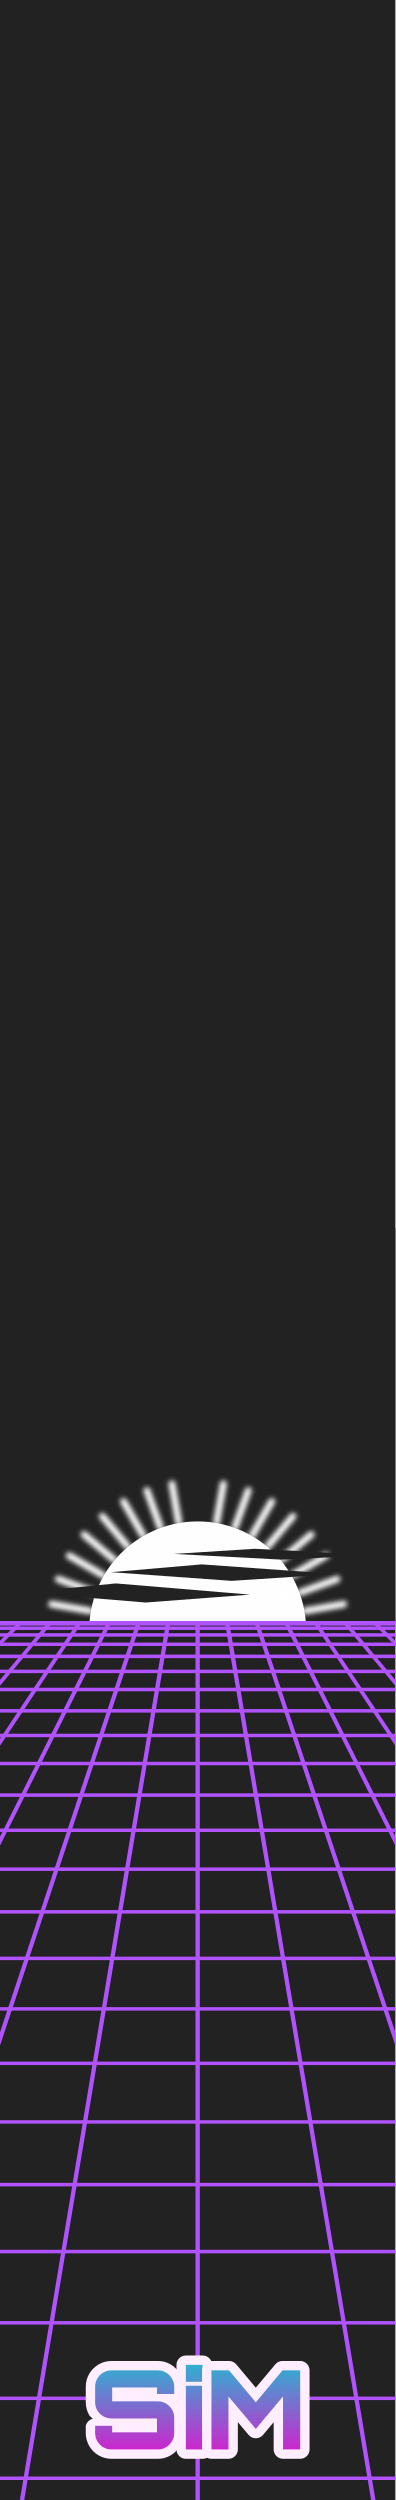
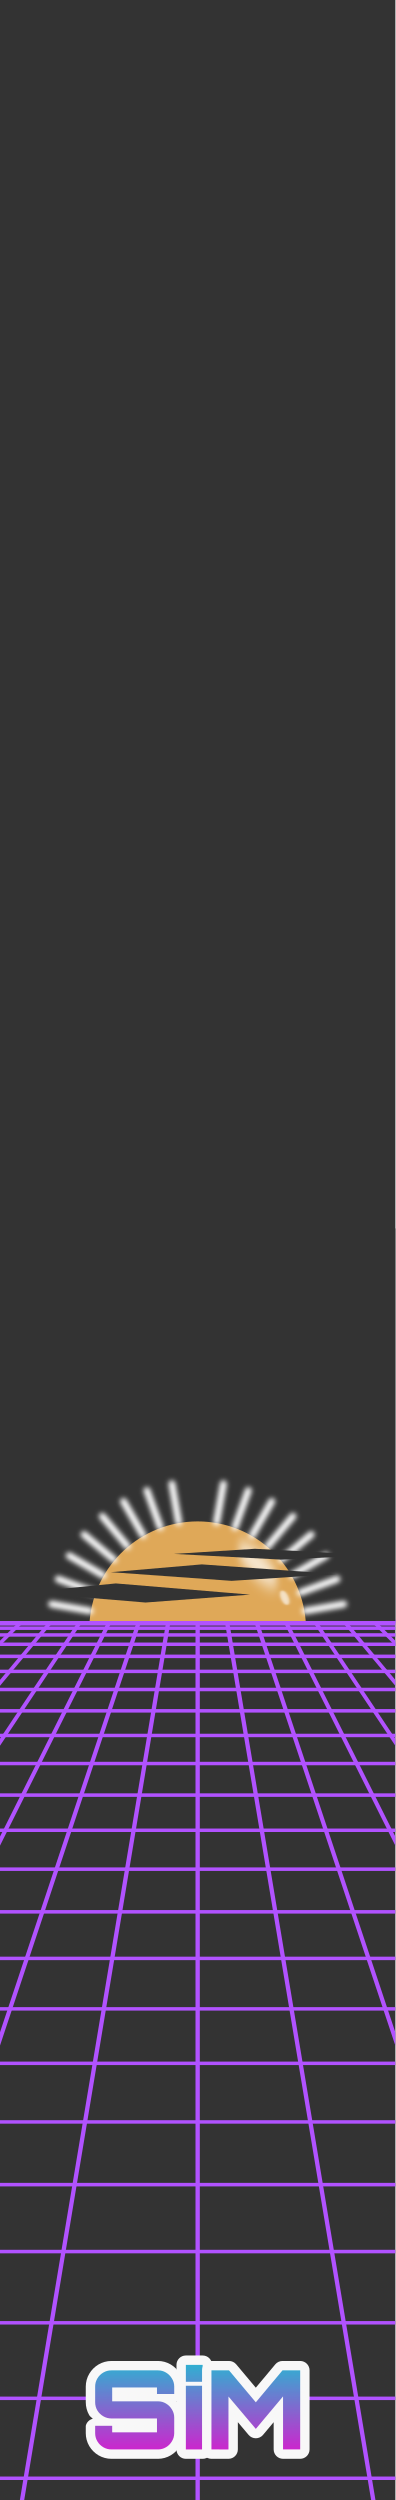
<svg xmlns="http://www.w3.org/2000/svg" xmlns:xlink="http://www.w3.org/1999/xlink" id="svg5" version="1.1" viewBox="0 0 20.32 128.5" height="128.5mm" width="20.32mm">
  <defs id="defs2">
    <linearGradient id="linearGradient12952">
      <stop style="stop-color:#299cbf;stop-opacity:1;" offset="0" id="stop12948" />
      <stop style="stop-color:#d527d5;stop-opacity:1;" offset="1" id="stop12950" />
    </linearGradient>
    <linearGradient id="linearGradient7378">
      <stop style="stop-color:#bd91df;stop-opacity:1;" offset="0" id="stop12941" />
      <stop style="stop-color:#28c6ff;stop-opacity:1;" offset="1" id="stop12943" />
    </linearGradient>
    <rect x="-362.746" y="242.835" width="272.943" height="175.773" id="rect2576" />
    <rect x="0" y="456.791" width="76.8" height="28.878" id="rect405" />
    <linearGradient id="linearGradient1445">
      <stop style="stop-color:#e0e8f3;stop-opacity:1;" offset="0" id="stop1441" />
      <stop style="stop-color:#e0e8f3;stop-opacity:0;" offset="1" id="stop1443" />
    </linearGradient>
    <rect x="7.071" y="69.296" width="26.163" height="19.092" id="rect292" />
    <rect x="7.071" y="69.296" width="26.163" height="19.092" id="rect374" />
    <linearGradient xlink:href="#linearGradient1445" id="linearGradient1451" x1="2.957" y1="5.593" x2="17.363" y2="5.593" gradientUnits="userSpaceOnUse" />
    <linearGradient xlink:href="#linearGradient7378" id="linearGradient7380" x1="-334.061" y1="247.206" x2="-334.061" y2="271.973" gradientUnits="userSpaceOnUse" />
    <linearGradient xlink:href="#linearGradient12952" id="linearGradient12954" x1="-334.061" y1="247.206" x2="-334.061" y2="271.973" gradientUnits="userSpaceOnUse" />
    <rect x="-362.746" y="242.835" width="272.943" height="175.773" id="rect725" />
    <rect x="-362.746" y="242.835" width="272.943" height="175.773" id="rect806" />
    <rect x="-362.746" y="242.835" width="272.943" height="175.773" id="rect872" />
    <mask maskUnits="userSpaceOnUse" id="mask12356-9">
      <path style="fill:#ff00ff;stroke:#fe5aff;stroke-width:0.102;stroke-linejoin:bevel;stroke-dasharray:none;stroke-opacity:1;paint-order:stroke fill markers" d="m 4.247,120.102 1e-7,-40.771 H 16.338 v 40.771 z" id="path12358-1" />
    </mask>
    <mask maskUnits="userSpaceOnUse" id="mask12412-7">
      <path style="fill:#ff00ff;stroke:#fe5aff;stroke-width:0.102;stroke-linejoin:bevel;stroke-dasharray:none;stroke-opacity:1;paint-order:stroke fill markers" d="m 4.247,120.102 1e-7,-40.771 H 16.338 v 40.771 z" id="path12414-0" />
    </mask>
    <mask maskUnits="userSpaceOnUse" id="mask12412-8">
      <path style="fill:#ff00ff;stroke:#fe5aff;stroke-width:0.102;stroke-linejoin:bevel;stroke-dasharray:none;stroke-opacity:1;paint-order:stroke fill markers" d="m 4.247,120.102 1e-7,-40.771 H 16.338 v 40.771 z" id="path12414-9" />
    </mask>
    <mask maskUnits="userSpaceOnUse" id="mask12352-9">
      <path style="fill:#ff00ff;stroke:#fe5aff;stroke-width:0.102;stroke-linejoin:bevel;stroke-dasharray:none;stroke-opacity:1;paint-order:stroke fill markers" d="m 4.247,120.102 1e-7,-40.771 H 16.338 v 40.771 z" id="path12354-1" />
    </mask>
    <mask maskUnits="userSpaceOnUse" id="mask12428-3">
      <path style="fill:#ff00ff;stroke:#fe5aff;stroke-width:0.102;stroke-linejoin:bevel;stroke-dasharray:none;stroke-opacity:1;paint-order:stroke fill markers" d="m 4.247,120.102 1e-7,-40.771 H 16.338 v 40.771 z" id="path12430-2" />
    </mask>
    <mask maskUnits="userSpaceOnUse" id="mask12428-6">
      <path style="fill:#ff00ff;stroke:#fe5aff;stroke-width:0.102;stroke-linejoin:bevel;stroke-dasharray:none;stroke-opacity:1;paint-order:stroke fill markers" d="m 4.247,120.102 1e-7,-40.771 H 16.338 v 40.771 z" id="path12430-5" />
    </mask>
    <clipPath clipPathUnits="userSpaceOnUse" id="clipPath4444">
      <path style="display:inline;fill:#ff00ff;stroke:#fe5aff;stroke-width:0.102;stroke-linejoin:bevel;stroke-dasharray:none;stroke-opacity:1;paint-order:stroke fill markers" d="m 4.247,120.102 1e-7,-40.771 H 16.338 v 40.771 z" id="path4446" />
    </clipPath>
    <filter style="color-interpolation-filters:sRGB" id="filter13931" x="-0.358" y="-0.32" width="1.716" height="1.64">
      <feGaussianBlur stdDeviation="0.567" id="feGaussianBlur13933" />
    </filter>
    <filter style="color-interpolation-filters:sRGB" id="filter27575" x="-901927.85" y="-0.255" width="1803856.7" height="1.509">
      <feGaussianBlur stdDeviation="0.245" id="feGaussianBlur27577" />
    </filter>
    <filter style="color-interpolation-filters:sRGB" id="filter27579" x="-1.482" y="-0.261" width="3.964" height="1.523">
      <feGaussianBlur stdDeviation="0.249" id="feGaussianBlur27581" />
    </filter>
    <filter style="color-interpolation-filters:sRGB" id="filter27583" x="-0.752" y="-0.274" width="2.505" height="1.548">
      <feGaussianBlur stdDeviation="0.249" id="feGaussianBlur27585" />
    </filter>
    <filter style="color-interpolation-filters:sRGB" id="filter27587" x="-0.515" y="-0.297" width="2.029" height="1.594">
      <feGaussianBlur stdDeviation="0.249" id="feGaussianBlur27589" />
    </filter>
    <filter style="color-interpolation-filters:sRGB" id="filter27591" x="-0.4" y="-0.336" width="1.801" height="1.672">
      <feGaussianBlur stdDeviation="0.249" id="feGaussianBlur27593" />
    </filter>
    <filter style="color-interpolation-filters:sRGB" id="filter27595" x="-0.336" y="-0.4" width="1.672" height="1.801">
      <feGaussianBlur stdDeviation="0.249" id="feGaussianBlur27597" />
    </filter>
    <filter style="color-interpolation-filters:sRGB" id="filter27599" x="-0.297" y="-0.515" width="1.594" height="2.029">
      <feGaussianBlur stdDeviation="0.249" id="feGaussianBlur27601" />
    </filter>
    <filter style="color-interpolation-filters:sRGB" id="filter27603" x="-0.274" y="-0.752" width="1.548" height="2.505">
      <feGaussianBlur stdDeviation="0.249" id="feGaussianBlur27605" />
    </filter>
    <filter style="color-interpolation-filters:sRGB" id="filter27607" x="-0.261" y="-1.482" width="1.523" height="3.964">
      <feGaussianBlur stdDeviation="0.249" id="feGaussianBlur27609" />
    </filter>
    <filter style="color-interpolation-filters:sRGB" id="filter27659" x="-0.261" y="-1.482" width="1.523" height="3.964">
      <feGaussianBlur stdDeviation="0.249" id="feGaussianBlur27661" />
    </filter>
    <filter style="color-interpolation-filters:sRGB" id="filter27663" x="-0.274" y="-0.752" width="1.548" height="2.505">
      <feGaussianBlur stdDeviation="0.249" id="feGaussianBlur27665" />
    </filter>
    <filter style="color-interpolation-filters:sRGB" id="filter27667" x="-0.297" y="-0.515" width="1.594" height="2.029">
      <feGaussianBlur stdDeviation="0.249" id="feGaussianBlur27669" />
    </filter>
    <filter style="color-interpolation-filters:sRGB" id="filter27671" x="-0.336" y="-0.4" width="1.672" height="1.801">
      <feGaussianBlur stdDeviation="0.249" id="feGaussianBlur27673" />
    </filter>
    <filter style="color-interpolation-filters:sRGB" id="filter27675" x="-0.4" y="-0.336" width="1.801" height="1.672">
      <feGaussianBlur stdDeviation="0.249" id="feGaussianBlur27677" />
    </filter>
    <filter style="color-interpolation-filters:sRGB" id="filter27679" x="-0.515" y="-0.297" width="2.029" height="1.594">
      <feGaussianBlur stdDeviation="0.249" id="feGaussianBlur27681" />
    </filter>
    <filter style="color-interpolation-filters:sRGB" id="filter27683" x="-0.752" y="-0.274" width="2.505" height="1.548">
      <feGaussianBlur stdDeviation="0.249" id="feGaussianBlur27685" />
    </filter>
    <filter style="color-interpolation-filters:sRGB" id="filter27687" x="-1.482" y="-0.261" width="3.964" height="1.523">
      <feGaussianBlur stdDeviation="0.249" id="feGaussianBlur27689" />
    </filter>
    <filter style="color-interpolation-filters:sRGB" id="filter27799" x="-0.515" y="-0.461" width="2.031" height="1.921">
      <feGaussianBlur stdDeviation="0.817" id="feGaussianBlur27797" />
    </filter>
    <linearGradient id="linearGradient5347">
      <stop style="stop-color:#10ccd2;stop-opacity:1;" offset="0" id="stop5343" />
      <stop style="stop-color:#cd25cd;stop-opacity:1;" offset="1" id="stop5345" />
    </linearGradient>
    <rect x="-362.746" y="242.835" width="60.788" height="29.02" id="rect12359" />
    <linearGradient xlink:href="#linearGradient5347" id="linearGradient12604" gradientUnits="userSpaceOnUse" x1="-333.707" y1="244.45" x2="-333.707" y2="264.524" />
    <linearGradient xlink:href="#linearGradient5347" id="linearGradient12606" gradientUnits="userSpaceOnUse" x1="-333.707" y1="244.45" x2="-333.707" y2="264.524" />
    <linearGradient xlink:href="#linearGradient5347" id="linearGradient12608" gradientUnits="userSpaceOnUse" x1="-333.707" y1="244.45" x2="-333.707" y2="264.524" />
    <linearGradient xlink:href="#linearGradient5347" id="linearGradient12610" gradientUnits="userSpaceOnUse" x1="-333.707" y1="244.45" x2="-333.707" y2="264.524" />
    <linearGradient xlink:href="#linearGradient5347" id="linearGradient12612" gradientUnits="userSpaceOnUse" x1="-333.707" y1="244.45" x2="-333.707" y2="264.524" />
    <linearGradient xlink:href="#linearGradient5347" id="linearGradient12614" gradientUnits="userSpaceOnUse" x1="-333.707" y1="244.45" x2="-333.707" y2="264.524" />
    <linearGradient xlink:href="#linearGradient5347" id="linearGradient12616" gradientUnits="userSpaceOnUse" x1="-333.707" y1="244.45" x2="-333.707" y2="264.524" />
  </defs>
  <g id="g372" style="display:inline;fill:#e9afaf">
-     <rect style="display:inline;opacity:1;fill:#222222;fill-opacity:1;stroke-width:0.372" id="rect338" width="20.32" height="128.5" x="0" y="-2.7755576e-17" />
+     <rect style="display:inline;opacity:1;fill:#333333;fill-opacity:1;stroke-width:0.372" id="rect338" width="20.32" height="128.5" x="0" y="-2.7755576e-17" />
    <g id="layer2" style="display:inline;stroke:#ffcaff;stroke-opacity:1">
      <path style="display:none;fill:#ff00ff;stroke:#ffcaff;stroke-width:0.165;stroke-linejoin:bevel;stroke-dasharray:none;stroke-opacity:1;paint-order:stroke fill markers" d="M 4.4999998e-8,83.32 H 20.32" id="path2100" />
      <path style="display:none;fill:#ff00ff;stroke:#ffcaff;stroke-width:0.165;stroke-linejoin:bevel;stroke-dasharray:none;stroke-opacity:1;paint-order:stroke fill markers" d="M 0,127.383 H 20.32" id="path4100" />
      <g id="g9360" style="display:inline;stroke:#ffcaff;stroke-opacity:1">
        <path d="M 4.5e-8,83.32 H 20.32" style="font-variation-settings:normal;display:inline;opacity:1;fill:none;fill-opacity:1;stroke:#b152ff;stroke-width:0.18;stroke-linecap:butt;stroke-linejoin:bevel;stroke-miterlimit:4;stroke-dasharray:none;stroke-dashoffset:0;stroke-opacity:1;paint-order:stroke fill markers;stop-color:#000000;stop-opacity:1" id="path9310" mask="none" />
        <path d="M 4.49699e-8,83.35 H 20.32" style="font-variation-settings:normal;display:inline;opacity:1;fill:none;fill-opacity:1;stroke:#b152ff;stroke-width:0.18;stroke-linecap:butt;stroke-linejoin:bevel;stroke-miterlimit:4;stroke-dasharray:none;stroke-dashoffset:0;stroke-opacity:1;paint-order:stroke fill markers;stop-color:#000000;stop-opacity:1" id="path9312" mask="none" />
        <path d="M 4.48517e-8,83.465 H 20.32" style="font-variation-settings:normal;display:inline;opacity:1;fill:none;fill-opacity:1;stroke:#b152ff;stroke-width:0.18;stroke-linecap:butt;stroke-linejoin:bevel;stroke-miterlimit:4;stroke-dasharray:none;stroke-dashoffset:0;stroke-opacity:1;paint-order:stroke fill markers;stop-color:#000000;stop-opacity:1" id="path9314" mask="none" />
        <path d="M 4.46232e-8,83.689 H 20.32" style="font-variation-settings:normal;display:inline;opacity:1;fill:none;fill-opacity:1;stroke:#b152ff;stroke-width:0.18;stroke-linecap:butt;stroke-linejoin:bevel;stroke-miterlimit:4;stroke-dasharray:none;stroke-dashoffset:0;stroke-opacity:1;paint-order:stroke fill markers;stop-color:#000000;stop-opacity:1" id="path9316" mask="none" />
        <path d="M 4.42698e-8,84.035 H 20.32" style="font-variation-settings:normal;display:inline;opacity:1;fill:none;fill-opacity:1;stroke:#b152ff;stroke-width:0.18;stroke-linecap:butt;stroke-linejoin:bevel;stroke-miterlimit:4;stroke-dasharray:none;stroke-dashoffset:0;stroke-opacity:1;paint-order:stroke fill markers;stop-color:#000000;stop-opacity:1" id="path9318" mask="none" />
        <path d="M 4.378e-8,84.515 H 20.32" style="font-variation-settings:normal;display:inline;opacity:1;fill:none;fill-opacity:1;stroke:#b152ff;stroke-width:0.18;stroke-linecap:butt;stroke-linejoin:bevel;stroke-miterlimit:4;stroke-dasharray:none;stroke-dashoffset:0;stroke-opacity:1;paint-order:stroke fill markers;stop-color:#000000;stop-opacity:1" id="path9320" mask="none" />
        <path d="M 4.31444e-8,85.137 H 20.32" style="font-variation-settings:normal;display:inline;opacity:1;fill:none;fill-opacity:1;stroke:#b152ff;stroke-width:0.18;stroke-linecap:butt;stroke-linejoin:bevel;stroke-miterlimit:4;stroke-dasharray:none;stroke-dashoffset:0;stroke-opacity:1;paint-order:stroke fill markers;stop-color:#000000;stop-opacity:1" id="path9322" mask="none" />
        <path d="M 4.23548e-8,85.91 H 20.32" style="font-variation-settings:normal;display:inline;opacity:1;fill:none;fill-opacity:1;stroke:#b152ff;stroke-width:0.18;stroke-linecap:butt;stroke-linejoin:bevel;stroke-miterlimit:4;stroke-dasharray:none;stroke-dashoffset:0;stroke-opacity:1;paint-order:stroke fill markers;stop-color:#000000;stop-opacity:1" id="path9324" mask="none" />
        <path d="M 4.14039e-8,86.841 H 20.32" style="font-variation-settings:normal;display:inline;opacity:1;fill:none;fill-opacity:1;stroke:#b152ff;stroke-width:0.18;stroke-linecap:butt;stroke-linejoin:bevel;stroke-miterlimit:4;stroke-dasharray:none;stroke-dashoffset:0;stroke-opacity:1;paint-order:stroke fill markers;stop-color:#000000;stop-opacity:1" id="path9326" mask="none" />
        <path d="M 4.0285e-8,87.937 H 20.32" style="font-variation-settings:normal;display:inline;opacity:1;fill:none;fill-opacity:1;stroke:#b152ff;stroke-width:0.18;stroke-linecap:butt;stroke-linejoin:bevel;stroke-miterlimit:4;stroke-dasharray:none;stroke-dashoffset:0;stroke-opacity:1;paint-order:stroke fill markers;stop-color:#000000;stop-opacity:1" id="path9328" mask="none" />
        <path d="M 3.8992e-8,89.203 H 20.32" style="font-variation-settings:normal;display:inline;opacity:1;fill:none;fill-opacity:1;stroke:#b152ff;stroke-width:0.18;stroke-linecap:butt;stroke-linejoin:bevel;stroke-miterlimit:4;stroke-dasharray:none;stroke-dashoffset:0;stroke-opacity:1;paint-order:stroke fill markers;stop-color:#000000;stop-opacity:1" id="path9330" mask="none" />
        <path d="M 3.75195e-8,90.645 H 20.32" style="font-variation-settings:normal;display:inline;opacity:1;fill:none;fill-opacity:1;stroke:#b152ff;stroke-width:0.18;stroke-linecap:butt;stroke-linejoin:bevel;stroke-miterlimit:4;stroke-dasharray:none;stroke-dashoffset:0;stroke-opacity:1;paint-order:stroke fill markers;stop-color:#000000;stop-opacity:1" id="path9332" mask="none" />
        <path d="M 3.58622e-8,92.268 H 20.32" style="font-variation-settings:normal;display:inline;opacity:1;fill:none;fill-opacity:1;stroke:#b152ff;stroke-width:0.18;stroke-linecap:butt;stroke-linejoin:bevel;stroke-miterlimit:4;stroke-dasharray:none;stroke-dashoffset:0;stroke-opacity:1;paint-order:stroke fill markers;stop-color:#000000;stop-opacity:1" id="path9334" mask="none" />
        <path d="M 3.40151e-8,94.076 H 20.32" style="font-variation-settings:normal;display:inline;opacity:1;fill:none;fill-opacity:1;stroke:#b152ff;stroke-width:0.18;stroke-linecap:butt;stroke-linejoin:bevel;stroke-miterlimit:4;stroke-dasharray:none;stroke-dashoffset:0;stroke-opacity:1;paint-order:stroke fill markers;stop-color:#000000;stop-opacity:1" id="path9336" mask="none" />
        <path d="M 3.19737e-8,96.075 H 20.32" style="font-variation-settings:normal;display:inline;opacity:1;fill:none;fill-opacity:1;stroke:#b152ff;stroke-width:0.18;stroke-linecap:butt;stroke-linejoin:bevel;stroke-miterlimit:4;stroke-dasharray:none;stroke-dashoffset:0;stroke-opacity:1;paint-order:stroke fill markers;stop-color:#000000;stop-opacity:1" id="path9338" mask="none" />
        <path d="M 2.97336e-8,98.269 H 20.32" style="font-variation-settings:normal;display:inline;opacity:1;fill:none;fill-opacity:1;stroke:#b152ff;stroke-width:0.18;stroke-linecap:butt;stroke-linejoin:bevel;stroke-miterlimit:4;stroke-dasharray:none;stroke-dashoffset:0;stroke-opacity:1;paint-order:stroke fill markers;stop-color:#000000;stop-opacity:1" id="path9340" mask="none" />
        <path d="M 2.72906e-8,100.661 H 20.32" style="font-variation-settings:normal;display:inline;opacity:1;fill:none;fill-opacity:1;stroke:#b152ff;stroke-width:0.18;stroke-linecap:butt;stroke-linejoin:bevel;stroke-miterlimit:4;stroke-dasharray:none;stroke-dashoffset:0;stroke-opacity:1;paint-order:stroke fill markers;stop-color:#000000;stop-opacity:1" id="path9342" mask="none" />
        <path d="M 2.46409e-8,103.255 H 20.32" style="font-variation-settings:normal;display:inline;opacity:1;fill:none;fill-opacity:1;stroke:#b152ff;stroke-width:0.18;stroke-linecap:butt;stroke-linejoin:bevel;stroke-miterlimit:4;stroke-dasharray:none;stroke-dashoffset:0;stroke-opacity:1;paint-order:stroke fill markers;stop-color:#000000;stop-opacity:1" id="path9344" mask="none" />
        <path d="M 2.17805e-8,106.056 H 20.32" style="font-variation-settings:normal;display:inline;opacity:1;fill:none;fill-opacity:1;stroke:#b152ff;stroke-width:0.18;stroke-linecap:butt;stroke-linejoin:bevel;stroke-miterlimit:4;stroke-dasharray:none;stroke-dashoffset:0;stroke-opacity:1;paint-order:stroke fill markers;stop-color:#000000;stop-opacity:1" id="path9346" mask="none" />
        <path d="M 1.87058e-8,109.067 H 20.32" style="font-variation-settings:normal;display:inline;opacity:1;fill:none;fill-opacity:1;stroke:#b152ff;stroke-width:0.18;stroke-linecap:butt;stroke-linejoin:bevel;stroke-miterlimit:4;stroke-dasharray:none;stroke-dashoffset:0;stroke-opacity:1;paint-order:stroke fill markers;stop-color:#000000;stop-opacity:1" id="path9348" mask="none" />
        <path d="M 1.54134e-8,112.291 H 20.32" style="font-variation-settings:normal;display:inline;opacity:1;fill:none;fill-opacity:1;stroke:#b152ff;stroke-width:0.18;stroke-linecap:butt;stroke-linejoin:bevel;stroke-miterlimit:4;stroke-dasharray:none;stroke-dashoffset:0;stroke-opacity:1;paint-order:stroke fill markers;stop-color:#000000;stop-opacity:1" id="path9350" mask="none" />
        <path d="M 1.18998e-8,115.731 H 20.32" style="font-variation-settings:normal;display:inline;opacity:1;fill:none;fill-opacity:1;stroke:#b152ff;stroke-width:0.18;stroke-linecap:butt;stroke-linejoin:bevel;stroke-miterlimit:4;stroke-dasharray:none;stroke-dashoffset:0;stroke-opacity:1;paint-order:stroke fill markers;stop-color:#000000;stop-opacity:1" id="path9352" mask="none" />
        <path d="M 0,119.392 H 20.32" style="font-variation-settings:normal;display:inline;opacity:1;fill:none;fill-opacity:1;stroke:#b152ff;stroke-width:0.18;stroke-linecap:butt;stroke-linejoin:bevel;stroke-miterlimit:4;stroke-dasharray:none;stroke-dashoffset:0;stroke-opacity:1;paint-order:stroke fill markers;stop-color:#000000;stop-opacity:1" id="path9354" mask="none" />
        <path d="M 0,123.275 H 20.32" style="font-variation-settings:normal;display:inline;opacity:1;fill:none;fill-opacity:1;stroke:#b152ff;stroke-width:0.18;stroke-linecap:butt;stroke-linejoin:bevel;stroke-miterlimit:4;stroke-dasharray:none;stroke-dashoffset:0;stroke-opacity:1;paint-order:stroke fill markers;stop-color:#000000;stop-opacity:1" id="path9356" mask="none" />
        <path d="M 0,127.383 H 20.32" style="font-variation-settings:normal;display:inline;opacity:1;fill:none;fill-opacity:1;stroke:#b152ff;stroke-width:0.18;stroke-linecap:butt;stroke-linejoin:bevel;stroke-miterlimit:4;stroke-dasharray:none;stroke-dashoffset:0;stroke-opacity:1;paint-order:stroke fill markers;stop-color:#000000;stop-opacity:1" id="path9358" mask="none" />
      </g>
      <path style="display:none;fill:#ff00ff;stroke:#ffcaff;stroke-width:0.131;stroke-linejoin:bevel;stroke-dasharray:none;stroke-opacity:1;paint-order:stroke fill markers" d="M 10.334,71.362 79.488,128.449" id="path9508" />
      <path style="display:none;fill:#ff00ff;stroke:#ffcaff;stroke-width:0.131;stroke-linejoin:bevel;stroke-dasharray:none;stroke-opacity:1;paint-order:stroke fill markers" d="M 10.25,71.362 -58.903,128.449" id="path9814" />
      <g id="g12161" transform="matrix(1.680588,0,0,1.111313,-7.137117,-4.970463)" style="display:inline;stroke:#ffcaff;stroke-opacity:1" clip-path="url(#clipPath4444)">
        <path d="M 10.334,71.362 79.488,128.449" style="font-variation-settings:normal;opacity:1;fill:none;fill-opacity:1;stroke:#b152ff;stroke-width:0.132;stroke-linecap:butt;stroke-linejoin:bevel;stroke-miterlimit:4;stroke-dasharray:none;stroke-dashoffset:0;stroke-opacity:1;paint-order:stroke fill markers;stop-color:#000000;stop-opacity:1" id="path12115" mask="none" clip-path="none" />
        <path d="M 10.33,71.362 73.197,128.449" style="font-variation-settings:normal;opacity:1;fill:none;fill-opacity:1;stroke:#b152ff;stroke-width:0.132;stroke-linecap:butt;stroke-linejoin:bevel;stroke-miterlimit:4;stroke-dasharray:none;stroke-dashoffset:0;stroke-opacity:1;paint-order:stroke fill markers;stop-color:#000000;stop-opacity:1" id="path12117" mask="none" clip-path="none" />
        <path d="M 10.326,71.362 66.907,128.449" style="font-variation-settings:normal;opacity:1;fill:none;fill-opacity:1;stroke:#b152ff;stroke-width:0.132;stroke-linecap:butt;stroke-linejoin:bevel;stroke-miterlimit:4;stroke-dasharray:none;stroke-dashoffset:0;stroke-opacity:1;paint-order:stroke fill markers;stop-color:#000000;stop-opacity:1" id="path12119" mask="none" clip-path="none" />
        <path d="M 10.323,71.362 60.616,128.449" style="font-variation-settings:normal;opacity:1;fill:none;fill-opacity:1;stroke:#b152ff;stroke-width:0.132;stroke-linecap:butt;stroke-linejoin:bevel;stroke-miterlimit:4;stroke-dasharray:none;stroke-dashoffset:0;stroke-opacity:1;paint-order:stroke fill markers;stop-color:#000000;stop-opacity:1" id="path12121" mask="none" clip-path="none" />
        <path d="M 10.319,71.362 54.326,128.449" style="font-variation-settings:normal;opacity:1;fill:none;fill-opacity:1;stroke:#b152ff;stroke-width:0.132;stroke-linecap:butt;stroke-linejoin:bevel;stroke-miterlimit:4;stroke-dasharray:none;stroke-dashoffset:0;stroke-opacity:1;paint-order:stroke fill markers;stop-color:#000000;stop-opacity:1" id="path12123" mask="none" clip-path="none" />
        <path d="M 10.315,71.362 48.035,128.449" style="font-variation-settings:normal;opacity:1;fill:none;fill-opacity:1;stroke:#b152ff;stroke-width:0.132;stroke-linecap:butt;stroke-linejoin:bevel;stroke-miterlimit:4;stroke-dasharray:none;stroke-dashoffset:0;stroke-opacity:1;paint-order:stroke fill markers;stop-color:#000000;stop-opacity:1" id="path12125" mask="none" clip-path="none" />
        <path d="M 10.311,71.362 41.745,128.449" style="font-variation-settings:normal;opacity:1;fill:none;fill-opacity:1;stroke:#b152ff;stroke-width:0.132;stroke-linecap:butt;stroke-linejoin:bevel;stroke-miterlimit:4;stroke-dasharray:none;stroke-dashoffset:0;stroke-opacity:1;paint-order:stroke fill markers;stop-color:#000000;stop-opacity:1" id="path12127" mask="none" clip-path="none" />
        <path d="M 10.307,71.362 35.454,128.449" style="font-variation-settings:normal;opacity:1;fill:none;fill-opacity:1;stroke:#b152ff;stroke-width:0.132;stroke-linecap:butt;stroke-linejoin:bevel;stroke-miterlimit:4;stroke-dasharray:none;stroke-dashoffset:0;stroke-opacity:1;paint-order:stroke fill markers;stop-color:#000000;stop-opacity:1" id="path12129" mask="none" clip-path="none" />
        <path d="M 10.304,71.362 29.164,128.449" style="font-variation-settings:normal;opacity:1;fill:none;fill-opacity:1;stroke:#b152ff;stroke-width:0.132;stroke-linecap:butt;stroke-linejoin:bevel;stroke-miterlimit:4;stroke-dasharray:none;stroke-dashoffset:0;stroke-opacity:1;paint-order:stroke fill markers;stop-color:#000000;stop-opacity:1" id="path12131" mask="none" clip-path="none" />
        <path d="M 10.3,71.362 22.873,128.449" style="font-variation-settings:normal;opacity:1;fill:none;fill-opacity:1;stroke:#b152ff;stroke-width:0.132;stroke-linecap:butt;stroke-linejoin:bevel;stroke-miterlimit:4;stroke-dasharray:none;stroke-dashoffset:0;stroke-opacity:1;paint-order:stroke fill markers;stop-color:#000000;stop-opacity:1" id="path12133" mask="none" clip-path="none" />
        <path d="m 10.296,71.362 6.287,57.087" style="font-variation-settings:normal;opacity:1;fill:none;fill-opacity:1;stroke:#b152ff;stroke-width:0.132;stroke-linecap:butt;stroke-linejoin:bevel;stroke-miterlimit:4;stroke-dasharray:none;stroke-dashoffset:0;stroke-opacity:1;paint-order:stroke fill markers;stop-color:#000000;stop-opacity:1" id="path12135" mask="none" clip-path="none" />
        <path d="M 10.292,71.362 V 128.449" style="font-variation-settings:normal;opacity:1;fill:none;fill-opacity:1;stroke:#b152ff;stroke-width:0.132;stroke-linecap:butt;stroke-linejoin:bevel;stroke-miterlimit:4;stroke-dasharray:none;stroke-dashoffset:0;stroke-opacity:1;paint-order:stroke fill markers;stop-color:#000000;stop-opacity:1" id="path12137" mask="none" clip-path="none" />
        <path d="M 10.289,71.362 4.002,128.449" style="font-variation-settings:normal;opacity:1;fill:none;fill-opacity:1;stroke:#b152ff;stroke-width:0.132;stroke-linecap:butt;stroke-linejoin:bevel;stroke-miterlimit:4;stroke-dasharray:none;stroke-dashoffset:0;stroke-opacity:1;paint-order:stroke fill markers;stop-color:#000000;stop-opacity:1" id="path12139" mask="none" clip-path="none" />
        <path d="M 10.285,71.362 -2.289,128.449" style="font-variation-settings:normal;opacity:1;fill:none;fill-opacity:1;stroke:#b152ff;stroke-width:0.132;stroke-linecap:butt;stroke-linejoin:bevel;stroke-miterlimit:4;stroke-dasharray:none;stroke-dashoffset:0;stroke-opacity:1;paint-order:stroke fill markers;stop-color:#000000;stop-opacity:1" id="path12141" mask="none" clip-path="none" />
        <path d="M 10.281,71.362 -8.579,128.449" style="font-variation-settings:normal;opacity:1;fill:none;fill-opacity:1;stroke:#b152ff;stroke-width:0.132;stroke-linecap:butt;stroke-linejoin:bevel;stroke-miterlimit:4;stroke-dasharray:none;stroke-dashoffset:0;stroke-opacity:1;paint-order:stroke fill markers;stop-color:#000000;stop-opacity:1" id="path12143" mask="none" clip-path="none" />
        <path d="M 10.277,71.362 -14.87,128.449" style="font-variation-settings:normal;opacity:1;fill:none;fill-opacity:1;stroke:#b152ff;stroke-width:0.132;stroke-linecap:butt;stroke-linejoin:bevel;stroke-miterlimit:4;stroke-dasharray:none;stroke-dashoffset:0;stroke-opacity:1;paint-order:stroke fill markers;stop-color:#000000;stop-opacity:1" id="path12145" mask="none" clip-path="none" />
        <path d="M 10.273,71.362 -21.16,128.449" style="font-variation-settings:normal;opacity:1;fill:none;fill-opacity:1;stroke:#b152ff;stroke-width:0.132;stroke-linecap:butt;stroke-linejoin:bevel;stroke-miterlimit:4;stroke-dasharray:none;stroke-dashoffset:0;stroke-opacity:1;paint-order:stroke fill markers;stop-color:#000000;stop-opacity:1" id="path12147" mask="none" clip-path="none" />
        <path d="M 10.27,71.362 -27.451,128.449" style="font-variation-settings:normal;opacity:1;fill:none;fill-opacity:1;stroke:#b152ff;stroke-width:0.132;stroke-linecap:butt;stroke-linejoin:bevel;stroke-miterlimit:4;stroke-dasharray:none;stroke-dashoffset:0;stroke-opacity:1;paint-order:stroke fill markers;stop-color:#000000;stop-opacity:1" id="path12149" mask="none" clip-path="none" />
        <path d="M 10.266,71.362 -33.741,128.449" style="font-variation-settings:normal;opacity:1;fill:none;fill-opacity:1;stroke:#b152ff;stroke-width:0.132;stroke-linecap:butt;stroke-linejoin:bevel;stroke-miterlimit:4;stroke-dasharray:none;stroke-dashoffset:0;stroke-opacity:1;paint-order:stroke fill markers;stop-color:#000000;stop-opacity:1" id="path12151" mask="none" clip-path="none" />
        <path d="M 10.262,71.362 -40.032,128.449" style="font-variation-settings:normal;opacity:1;fill:none;fill-opacity:1;stroke:#b152ff;stroke-width:0.132;stroke-linecap:butt;stroke-linejoin:bevel;stroke-miterlimit:4;stroke-dasharray:none;stroke-dashoffset:0;stroke-opacity:1;paint-order:stroke fill markers;stop-color:#000000;stop-opacity:1" id="path12153" mask="none" clip-path="none" />
        <path d="M 10.258,71.362 -46.322,128.449" style="font-variation-settings:normal;opacity:1;fill:none;fill-opacity:1;stroke:#b152ff;stroke-width:0.132;stroke-linecap:butt;stroke-linejoin:bevel;stroke-miterlimit:4;stroke-dasharray:none;stroke-dashoffset:0;stroke-opacity:1;paint-order:stroke fill markers;stop-color:#000000;stop-opacity:1" id="path12155" mask="none" clip-path="none" />
        <path d="M 10.254,71.362 -52.613,128.449" style="font-variation-settings:normal;opacity:1;fill:none;fill-opacity:1;stroke:#b152ff;stroke-width:0.132;stroke-linecap:butt;stroke-linejoin:bevel;stroke-miterlimit:4;stroke-dasharray:none;stroke-dashoffset:0;stroke-opacity:1;paint-order:stroke fill markers;stop-color:#000000;stop-opacity:1" id="path12157" mask="none" clip-path="none" />
        <path d="M 10.251,71.362 -58.903,128.449" style="font-variation-settings:normal;opacity:1;fill:none;fill-opacity:1;stroke:#b152ff;stroke-width:0.132;stroke-linecap:butt;stroke-linejoin:bevel;stroke-miterlimit:4;stroke-dasharray:none;stroke-dashoffset:0;stroke-opacity:1;paint-order:stroke fill markers;stop-color:#000000;stop-opacity:1" id="path12159" mask="none" clip-path="none" />
      </g>
    </g>
-     <rect style="display:inline;fill:#222222;fill-opacity:1;stroke:none;stroke-width:0.221;stroke-linecap:round;stroke-linejoin:bevel;paint-order:stroke markers fill;stop-color:#000000" id="rect2303" width="20.32" height="20.178" x="0" y="63.142" />
-     <path id="rect28574" style="display:inline;fill:#fefefe;fill-opacity:1;stroke:none;stroke-width:0.14;stroke-linejoin:bevel;stroke-dasharray:none;stroke-opacity:1;paint-order:stroke fill markers" d="M 10.158,78.2 A 5.576,5.576 0 0 0 4.607,83.32 H 15.713 a 5.576,5.576 0 0 0 -5.555,-5.12 z" />
+     <rect style="display:inline;fill:#333333;fill-opacity:1;stroke:none;stroke-width:0.221;stroke-linecap:round;stroke-linejoin:bevel;paint-order:stroke markers fill;stop-color:#000000" id="rect2303" width="20.32" height="20.178" x="0" y="63.142" />
+     <path id="rect28574" style="display:inline;fill:#dfa858;fill-opacity:1;stroke:none;stroke-width:0.14;stroke-linejoin:bevel;stroke-dasharray:none;stroke-opacity:1;paint-order:stroke fill markers" d="M 10.158,78.2 A 5.576,5.576 0 0 0 4.607,83.32 H 15.713 a 5.576,5.576 0 0 0 -5.555,-5.12 z" />
    <ellipse style="display:inline;opacity:0.739;mix-blend-mode:normal;fill:#ffffff;fill-opacity:1;stroke:none;stroke-width:0.18;stroke-linejoin:bevel;paint-order:stroke fill markers;filter:url(#filter13931);stop-color:#000000" id="ellipse27805" cx="143.028" cy="88.784" rx="1.903" ry="2.128" transform="matrix(0.1871891,-0.2138216,-0.4560399,-0.4876469,26.96559,154.2995)" clip-path="none" />
    <g id="g27867" style="display:inline;fill:#e9afaf;stroke:#f3dddd;stroke-opacity:1" transform="matrix(0.5659787,0,0,0.5659787,-22.67442,40.77322)" clip-path="none">
      <path style="display:inline;mix-blend-mode:normal;fill:none;fill-opacity:1;stroke:#ffffff;stroke-width:0.628;stroke-linecap:round;stroke-linejoin:bevel;stroke-dasharray:none;stroke-opacity:1;paint-order:normal;filter:url(#filter27575);stop-color:#000000" d="m 58.01,66.054 10e-7,-3.54" id="path27809" />
      <path style="display:inline;mix-blend-mode:normal;fill:none;fill-opacity:1;stroke:#ffffff;stroke-width:0.628;stroke-linecap:round;stroke-linejoin:bevel;stroke-dasharray:none;stroke-opacity:1;paint-order:normal;filter:url(#filter27579);stop-color:#000000" d="m 59.734,66.204 0.615,-3.487" id="path27811" />
      <path style="display:inline;mix-blend-mode:normal;fill:none;fill-opacity:1;stroke:#ffffff;stroke-width:0.628;stroke-linecap:round;stroke-linejoin:bevel;stroke-dasharray:none;stroke-opacity:1;paint-order:normal;filter:url(#filter27583);stop-color:#000000" d="m 61.405,66.652 1.211,-3.327" id="path27813" />
      <path style="display:inline;mix-blend-mode:normal;fill:none;fill-opacity:1;stroke:#ffffff;stroke-width:0.628;stroke-linecap:round;stroke-linejoin:bevel;stroke-dasharray:none;stroke-opacity:1;paint-order:normal;filter:url(#filter27587);stop-color:#000000" d="M 62.973,67.383 64.743,64.317" id="path27815" />
      <path style="display:inline;mix-blend-mode:normal;fill:none;fill-opacity:1;stroke:#ffffff;stroke-width:0.628;stroke-linecap:round;stroke-linejoin:bevel;stroke-dasharray:none;stroke-opacity:1;paint-order:normal;filter:url(#filter27591);stop-color:#000000" d="m 64.39,68.376 2.276,-2.712" id="path27817" />
      <path style="display:inline;mix-blend-mode:normal;fill:none;fill-opacity:1;stroke:#ffffff;stroke-width:0.628;stroke-linecap:round;stroke-linejoin:bevel;stroke-dasharray:none;stroke-opacity:1;paint-order:normal;filter:url(#filter27595);stop-color:#000000" d="m 65.613,69.599 2.712,-2.276" id="path27819" />
      <path style="display:inline;mix-blend-mode:normal;fill:none;fill-opacity:1;stroke:#ffffff;stroke-width:0.628;stroke-linecap:round;stroke-linejoin:bevel;stroke-dasharray:none;stroke-opacity:1;paint-order:normal;filter:url(#filter27599);stop-color:#000000" d="m 66.605,71.016 3.066,-1.77" id="path27821" />
      <path style="display:inline;mix-blend-mode:normal;fill:none;fill-opacity:1;stroke:#ffffff;stroke-width:0.628;stroke-linecap:round;stroke-linejoin:bevel;stroke-dasharray:none;stroke-opacity:1;paint-order:normal;filter:url(#filter27603);stop-color:#000000" d="m 67.337,72.584 3.327,-1.211" id="path27823" />
      <path style="display:inline;mix-blend-mode:normal;fill:none;fill-opacity:1;stroke:#ffffff;stroke-width:0.628;stroke-linecap:round;stroke-linejoin:bevel;stroke-dasharray:none;stroke-opacity:1;paint-order:normal;filter:url(#filter27607);stop-color:#000000" d="m 67.784,74.255 3.487,-0.615" id="path27825" />
      <path style="display:inline;mix-blend-mode:normal;fill:none;fill-opacity:1;stroke:#ffffff;stroke-width:0.628;stroke-linecap:round;stroke-linejoin:bevel;stroke-dasharray:none;stroke-opacity:1;paint-order:normal;filter:url(#filter27659);stop-color:#000000" d="M 48.236,74.255 44.749,73.64" id="path27851" />
      <path style="display:inline;mix-blend-mode:normal;fill:none;fill-opacity:1;stroke:#ffffff;stroke-width:0.628;stroke-linecap:round;stroke-linejoin:bevel;stroke-dasharray:none;stroke-opacity:1;paint-order:normal;filter:url(#filter27663);stop-color:#000000" d="M 48.684,72.584 45.357,71.373" id="path27853" />
      <path style="display:inline;mix-blend-mode:normal;fill:none;fill-opacity:1;stroke:#ffffff;stroke-width:0.628;stroke-linecap:round;stroke-linejoin:bevel;stroke-dasharray:none;stroke-opacity:1;paint-order:normal;filter:url(#filter27667);stop-color:#000000" d="M 49.415,71.016 46.349,69.246" id="path27855" />
      <path style="display:inline;mix-blend-mode:normal;fill:none;fill-opacity:1;stroke:#ffffff;stroke-width:0.628;stroke-linecap:round;stroke-linejoin:bevel;stroke-dasharray:none;stroke-opacity:1;paint-order:normal;filter:url(#filter27671);stop-color:#000000" d="M 50.407,69.599 47.695,67.323" id="path27857" />
      <path style="display:inline;mix-blend-mode:normal;fill:none;fill-opacity:1;stroke:#ffffff;stroke-width:0.628;stroke-linecap:round;stroke-linejoin:bevel;stroke-dasharray:none;stroke-opacity:1;paint-order:normal;filter:url(#filter27675);stop-color:#000000" d="m 51.63,68.376 -2.276,-2.712" id="path27859" />
      <path style="display:inline;mix-blend-mode:normal;fill:none;fill-opacity:1;stroke:#ffffff;stroke-width:0.628;stroke-linecap:round;stroke-linejoin:bevel;stroke-dasharray:none;stroke-opacity:1;paint-order:normal;filter:url(#filter27679);stop-color:#000000" d="M 53.048,67.383 51.277,64.317" id="path27861" />
      <path style="display:inline;mix-blend-mode:normal;fill:none;fill-opacity:1;stroke:#ffffff;stroke-width:0.628;stroke-linecap:round;stroke-linejoin:bevel;stroke-dasharray:none;stroke-opacity:1;paint-order:normal;filter:url(#filter27683);stop-color:#000000" d="M 54.616,66.652 53.405,63.325" id="path27863" />
      <path style="display:inline;mix-blend-mode:normal;fill:none;fill-opacity:1;stroke:#ffffff;stroke-width:0.628;stroke-linecap:round;stroke-linejoin:bevel;stroke-dasharray:none;stroke-opacity:1;paint-order:normal;filter:url(#filter27687);stop-color:#000000" d="m 56.287,66.204 -0.615,-3.487" id="path27865" />
    </g>
    <ellipse style="display:inline;opacity:0.662;mix-blend-mode:normal;fill:#ffffff;fill-opacity:1;stroke:none;stroke-width:0.18;stroke-linejoin:bevel;paint-order:stroke fill markers;filter:url(#filter27799);stop-color:#000000" id="ellipse27869" cx="143.028" cy="88.784" rx="1.903" ry="2.128" transform="matrix(0.1270614,0.08314914,-0.00834683,-0.1582201,-2.799995,84.27779)" clip-path="none" />
    <text xml:space="preserve" transform="matrix(0.2645833,0,0,0.2645833,98.53069,54.32523)" id="text2574" style="font-weight:900;font-size:29.333px;font-family:Orbitron;-inkscape-font-specification:'Orbitron Heavy';white-space:pre;shape-inside:url(#rect2576);display:none;fill:url(#linearGradient12954);fill-opacity:1;stroke:url(#linearGradient7380);stroke-width:3.647;stroke-linejoin:bevel;stroke-opacity:1;paint-order:stroke fill markers" />
    <g id="g24756" style="display:inline;stroke:#f3dddd;stroke-opacity:1" transform="matrix(0.2277888,0,0,0.2277888,-8.096144,-12.26661)" />
-     <path style="fill:#222222;fill-opacity:1;stroke:none;stroke-width:0.17;stroke-linecap:round;stroke-linejoin:bevel;paint-order:stroke markers fill;stop-color:#000000" d="m 5.695,80.81 4.679,-0.401 6.9,0.496 -5.37,0.351 z" id="path3932" />
-     <path style="fill:#222222;fill-opacity:1;stroke:none;stroke-width:0.183;stroke-linecap:round;stroke-linejoin:bevel;paint-order:stroke markers fill;stop-color:#000000" d="M 1.273,81.853 5.952,81.388 12.853,81.963 7.482,82.37 Z" id="path3934" />
-     <path style="fill:#222222;fill-opacity:1;stroke:none;stroke-width:0.13;stroke-linecap:round;stroke-linejoin:bevel;paint-order:stroke markers fill;stop-color:#000000" d="m 8.936,79.871 4.164,-0.264 6.141,0.327 -4.779,0.231 z" id="path3936" />
+     <path style="fill:#333333;fill-opacity:1;stroke:none;stroke-width:0.17;stroke-linecap:round;stroke-linejoin:bevel;paint-order:stroke markers fill;stop-color:#000000" d="m 5.695,80.81 4.679,-0.401 6.9,0.496 -5.37,0.351 z" id="path3932" />
+     <path style="fill:#333333;fill-opacity:1;stroke:none;stroke-width:0.183;stroke-linecap:round;stroke-linejoin:bevel;paint-order:stroke markers fill;stop-color:#000000" d="M 1.273,81.853 5.952,81.388 12.853,81.963 7.482,82.37 Z" id="path3934" />
+     <path style="fill:#333333;fill-opacity:1;stroke:none;stroke-width:0.13;stroke-linecap:round;stroke-linejoin:bevel;paint-order:stroke markers fill;stop-color:#000000" d="m 8.936,79.871 4.164,-0.264 6.141,0.327 -4.779,0.231 z" id="path3936" />
    <g id="g12357" style="display:inline;fill:#e9afaf" transform="translate(-5.080055,1.4687157e-5)">
-       <g aria-label="SiM" transform="matrix(0.2645833,0,0,0.2645833,103.2032,55.95813)" id="g12351" style="font-weight:900;font-size:21.333px;font-family:Orbitron;-inkscape-font-specification:'Orbitron Heavy';text-align:center;white-space:pre;display:inline;fill:url(#linearGradient12616);stroke:#feeeff;stroke-width:3.647;stroke-linecap:round;stroke-linejoin:round;paint-order:stroke fill markers">
+       <g aria-label="SiM" transform="matrix(0.2645833,0,0,0.2645833,103.2032,55.95813)" id="g12351" style="font-weight:900;font-size:21.333px;font-family:Orbitron;-inkscape-font-specification:'Orbitron Heavy';text-align:center;white-space:pre;display:inline;fill:url(#linearGradient12616);stroke:#f8f8f8;stroke-width:3.647;stroke-linecap:round;stroke-linejoin:round;paint-order:stroke fill markers">
        <g id="g12337" style="fill:url(#linearGradient12606)">
-           <path style="color:#000000;-inkscape-font-specification:'Orbitron Heavy';fill:#feeeff;stroke:none;stroke-linecap:butt;stroke-linejoin:miter;-inkscape-stroke:none" d="m -349.217,247.166 c -0.873,0 -1.751,0.237 -2.504,0.68 -0.734,0.432 -1.355,1.056 -1.789,1.789 -0.454,0.753 -0.688,1.638 -0.688,2.514 v 3.029 c 0,0.88 0.231,1.764 0.678,2.523 a 1.824,1.824 0 0 0 0.014,0.021 c 0.167,0.275 0.464,0.432 0.68,0.67 a 1.824,1.824 0 0 0 -1.371,1.371 v 1.43 c 0,0.873 0.235,1.751 0.678,2.504 0.434,0.738 1.061,1.365 1.799,1.799 0.753,0.443 1.631,0.678 2.504,0.678 h 9.045 c 0.869,0 1.746,-0.238 2.492,-0.688 0.727,-0.431 1.344,-1.049 1.775,-1.775 0.46,-0.752 0.715,-1.636 0.715,-2.518 v -3.029 c 0,-0.884 -0.255,-1.777 -0.727,-2.529 -0.163,-0.272 -0.455,-0.429 -0.666,-0.666 a 1.824,1.824 0 0 0 1.393,-1.393 v -1.428 c 0,-0.884 -0.255,-1.777 -0.727,-2.529 -0.431,-0.721 -1.042,-1.338 -1.766,-1.766 -0.746,-0.449 -1.622,-0.688 -2.49,-0.688 z m 9.221,3.695 c 0.153,0.021 0.302,0.033 0.438,0.115 a 1.824,1.824 0 0 0 0.019,0.012 c 0.229,0.135 0.371,0.277 0.506,0.506 a 1.824,1.824 0 0 0 0.033,0.055 c 0.039,0.062 0.03,0.145 0.055,0.205 h -0.158 a 1.824,1.824 0 0 0 -0.893,-0.893 z m -9.451,0.014 a 1.824,1.824 0 0 0 -1.045,1.045 c 0.024,-0.139 0.034,-0.289 0.105,-0.406 a 1.824,1.824 0 0 0 0.012,-0.019 c 0.135,-0.229 0.275,-0.371 0.504,-0.506 0.139,-0.082 0.283,-0.089 0.424,-0.113 z m 11.758,2.986 0.021,0.012 c -0.004,-0.002 -0.01,-0.001 -0.014,-0.004 -0.003,-0.002 -0.005,-0.006 -0.008,-0.008 z m -12.803,1.543 a 1.824,1.824 0 0 0 1.045,1.045 c -0.141,-0.025 -0.285,-0.032 -0.424,-0.113 -0.236,-0.139 -0.376,-0.285 -0.506,-0.496 -0.077,-0.134 -0.091,-0.286 -0.115,-0.436 z m 10.494,1.471 c 0.154,0.02 0.303,0.035 0.439,0.117 a 1.824,1.824 0 0 0 0.019,0.014 c 0.229,0.135 0.371,0.275 0.506,0.504 a 1.824,1.824 0 0 0 0.033,0.055 c 0.081,0.128 0.094,0.274 0.115,0.424 a 1.824,1.824 0 0 0 -1.113,-1.113 z m 1.109,4.496 c -0.021,0.149 -0.032,0.291 -0.125,0.441 a 1.824,1.824 0 0 0 -0.019,0.035 c -0.135,0.229 -0.277,0.369 -0.506,0.504 a 1.824,1.824 0 0 0 -0.019,0.012 c -0.136,0.083 -0.285,0.097 -0.439,0.117 a 1.824,1.824 0 0 0 1.109,-1.109 z m -11.557,0.217 h 0.121 a 1.824,1.824 0 0 0 0.877,0.877 c -0.141,-0.025 -0.285,-0.032 -0.424,-0.113 -0.229,-0.135 -0.369,-0.275 -0.504,-0.504 -0.05,-0.085 -0.043,-0.179 -0.07,-0.26 z" id="path12333" />
+           <path style="color:#000000;-inkscape-font-specification:'Orbitron Heavy';fill:#f8f8f8;stroke:none;stroke-linecap:butt;stroke-linejoin:miter;-inkscape-stroke:none" d="m -349.217,247.166 c -0.873,0 -1.751,0.237 -2.504,0.68 -0.734,0.432 -1.355,1.056 -1.789,1.789 -0.454,0.753 -0.688,1.638 -0.688,2.514 v 3.029 c 0,0.88 0.231,1.764 0.678,2.523 a 1.824,1.824 0 0 0 0.014,0.021 c 0.167,0.275 0.464,0.432 0.68,0.67 a 1.824,1.824 0 0 0 -1.371,1.371 v 1.43 c 0,0.873 0.235,1.751 0.678,2.504 0.434,0.738 1.061,1.365 1.799,1.799 0.753,0.443 1.631,0.678 2.504,0.678 h 9.045 c 0.869,0 1.746,-0.238 2.492,-0.688 0.727,-0.431 1.344,-1.049 1.775,-1.775 0.46,-0.752 0.715,-1.636 0.715,-2.518 v -3.029 c 0,-0.884 -0.255,-1.777 -0.727,-2.529 -0.163,-0.272 -0.455,-0.429 -0.666,-0.666 a 1.824,1.824 0 0 0 1.393,-1.393 v -1.428 c 0,-0.884 -0.255,-1.777 -0.727,-2.529 -0.431,-0.721 -1.042,-1.338 -1.766,-1.766 -0.746,-0.449 -1.622,-0.688 -2.49,-0.688 z m 9.221,3.695 c 0.153,0.021 0.302,0.033 0.438,0.115 a 1.824,1.824 0 0 0 0.019,0.012 c 0.229,0.135 0.371,0.277 0.506,0.506 a 1.824,1.824 0 0 0 0.033,0.055 c 0.039,0.062 0.03,0.145 0.055,0.205 h -0.158 a 1.824,1.824 0 0 0 -0.893,-0.893 z m -9.451,0.014 a 1.824,1.824 0 0 0 -1.045,1.045 c 0.024,-0.139 0.034,-0.289 0.105,-0.406 a 1.824,1.824 0 0 0 0.012,-0.019 c 0.135,-0.229 0.275,-0.371 0.504,-0.506 0.139,-0.082 0.283,-0.089 0.424,-0.113 z m 11.758,2.986 0.021,0.012 c -0.004,-0.002 -0.01,-0.001 -0.014,-0.004 -0.003,-0.002 -0.005,-0.006 -0.008,-0.008 z m -12.803,1.543 a 1.824,1.824 0 0 0 1.045,1.045 c -0.141,-0.025 -0.285,-0.032 -0.424,-0.113 -0.236,-0.139 -0.376,-0.285 -0.506,-0.496 -0.077,-0.134 -0.091,-0.286 -0.115,-0.436 z m 10.494,1.471 c 0.154,0.02 0.303,0.035 0.439,0.117 a 1.824,1.824 0 0 0 0.019,0.014 c 0.229,0.135 0.371,0.275 0.506,0.504 a 1.824,1.824 0 0 0 0.033,0.055 c 0.081,0.128 0.094,0.274 0.115,0.424 a 1.824,1.824 0 0 0 -1.113,-1.113 z m 1.109,4.496 c -0.021,0.149 -0.032,0.291 -0.125,0.441 a 1.824,1.824 0 0 0 -0.019,0.035 c -0.135,0.229 -0.277,0.369 -0.506,0.504 a 1.824,1.824 0 0 0 -0.019,0.012 c -0.136,0.083 -0.285,0.097 -0.439,0.117 a 1.824,1.824 0 0 0 1.109,-1.109 z m -11.557,0.217 h 0.121 a 1.824,1.824 0 0 0 0.877,0.877 c -0.141,-0.025 -0.285,-0.032 -0.424,-0.113 -0.229,-0.135 -0.369,-0.275 -0.504,-0.504 -0.05,-0.085 -0.043,-0.179 -0.07,-0.26 z" id="path12333" />
          <path style="color:#000000;-inkscape-font-specification:'Orbitron Heavy';fill:url(#linearGradient12604);stroke:none;stroke-linecap:butt;stroke-linejoin:miter;-inkscape-stroke:none" d="m -349.216,264.35 q -0.853,0 -1.579,-0.427 -0.725,-0.427 -1.152,-1.152 -0.427,-0.725 -0.427,-1.579 v -1.429 h 3.307 v 1.259 q 0,0 0,0 0,0 0,0 h 8.704 q 0,0 0,0 0,0 0,0 v -2.688 q 0,0 0,0 0,0 0,0 h -8.853 q -0.853,0 -1.579,-0.427 -0.725,-0.427 -1.152,-1.131 -0.427,-0.725 -0.427,-1.6 v -3.029 q 0,-0.875 0.427,-1.579 0.427,-0.725 1.152,-1.152 0.725,-0.427 1.579,-0.427 h 9.045 q 0.853,0 1.557,0.427 0.725,0.427 1.152,1.152 0.448,0.704 0.448,1.579 v 1.429 h -3.349 v -1.259 q 0,0 0,0 0,0 0,0 h -8.704 q 0,0 0,0 0,0 0,0 v 2.688 q 0,0 0,0 0,0 0,0 h 8.896 q 0.853,0 1.557,0.427 0.725,0.427 1.152,1.152 0.448,0.704 0.448,1.579 v 3.029 q 0,0.853 -0.448,1.579 -0.427,0.725 -1.152,1.152 -0.704,0.427 -1.557,0.427 z" id="path12335" />
        </g>
        <g id="g12343" style="fill:url(#linearGradient12610)">
-           <path style="color:#000000;-inkscape-font-specification:'Orbitron Heavy';fill:#feeeff;stroke:none;stroke-linecap:butt;stroke-linejoin:miter;-inkscape-stroke:none" d="m -334.752,246.1 a 1.824,1.824 0 0 0 -1.824,1.824 v 3.285 a 1.824,1.824 0 0 0 0.385,0.385 1.824,1.824 0 0 0 -0.385,0.383 v 12.373 a 1.824,1.824 0 0 0 1.824,1.824 h 3.264 a 1.824,1.824 0 0 0 1.824,-1.824 v -12.373 a 1.824,1.824 0 0 0 -0.385,-0.383 1.824,1.824 0 0 0 0.385,-0.385 v -3.285 a 1.824,1.824 0 0 0 -1.824,-1.824 z" id="path12339" />
+           <path style="color:#000000;-inkscape-font-specification:'Orbitron Heavy';fill:#f8f8f8;stroke:none;stroke-linecap:butt;stroke-linejoin:miter;-inkscape-stroke:none" d="m -334.752,246.1 a 1.824,1.824 0 0 0 -1.824,1.824 v 3.285 a 1.824,1.824 0 0 0 0.385,0.385 1.824,1.824 0 0 0 -0.385,0.383 v 12.373 a 1.824,1.824 0 0 0 1.824,1.824 h 3.264 a 1.824,1.824 0 0 0 1.824,-1.824 v -12.373 a 1.824,1.824 0 0 0 -0.385,-0.383 1.824,1.824 0 0 0 0.385,-0.385 v -3.285 a 1.824,1.824 0 0 0 -1.824,-1.824 z" id="path12339" />
          <path style="color:#000000;-inkscape-font-specification:'Orbitron Heavy';fill:url(#linearGradient12608);stroke:none;stroke-linecap:butt;stroke-linejoin:miter;-inkscape-stroke:none" d="m -334.753,264.35 v 0 -12.373 h 3.264 v 12.373 z m 0,-13.141 v 0 -3.285 h 3.264 v 3.285 z" id="path12341" />
        </g>
        <g id="g12349" style="fill:url(#linearGradient12614)">
-           <path style="color:#000000;-inkscape-font-specification:'Orbitron Heavy';fill:#feeeff;stroke:none;stroke-linecap:butt;stroke-linejoin:miter;-inkscape-stroke:none" d="m -329.781,247.166 a 1.824,1.824 0 0 0 -1.824,1.824 v 15.359 a 1.824,1.824 0 0 0 1.824,1.824 h 3.307 a 1.824,1.824 0 0 0 1.822,-1.824 v -5.295 l 2.096,2.482 a 1.824,1.824 0 0 0 2.791,-0.006 l 2.07,-2.471 v 5.289 a 1.824,1.824 0 0 0 1.822,1.824 h 3.328 a 1.824,1.824 0 0 0 1.824,-1.824 v -15.359 a 1.824,1.824 0 0 0 -1.824,-1.824 h -3.434 a 1.824,1.824 0 0 0 -1.4,0.656 l -3.787,4.535 -3.805,-4.539 a 1.824,1.824 0 0 0 -1.398,-0.652 z m 1.822,3.648 h 0.74 l 1.629,1.941 a 1.824,1.824 0 0 0 -2.369,0.826 z m 12.832,0 h 0.758 v 2.775 a 1.824,1.824 0 0 0 -2.355,-0.861 z m -6.75,5.873 a 1.824,1.824 0 0 0 1.402,0.012 l -0.693,0.828 z" id="path12345" />
+           <path style="color:#000000;-inkscape-font-specification:'Orbitron Heavy';fill:#f8f8f8;stroke:none;stroke-linecap:butt;stroke-linejoin:miter;-inkscape-stroke:none" d="m -329.781,247.166 a 1.824,1.824 0 0 0 -1.824,1.824 v 15.359 a 1.824,1.824 0 0 0 1.824,1.824 h 3.307 a 1.824,1.824 0 0 0 1.822,-1.824 v -5.295 l 2.096,2.482 a 1.824,1.824 0 0 0 2.791,-0.006 l 2.07,-2.471 v 5.289 a 1.824,1.824 0 0 0 1.822,1.824 h 3.328 a 1.824,1.824 0 0 0 1.824,-1.824 v -15.359 a 1.824,1.824 0 0 0 -1.824,-1.824 h -3.434 a 1.824,1.824 0 0 0 -1.4,0.656 l -3.787,4.535 -3.805,-4.539 a 1.824,1.824 0 0 0 -1.398,-0.652 z m 1.822,3.648 h 0.74 l 1.629,1.941 a 1.824,1.824 0 0 0 -2.369,0.826 z m 12.832,0 h 0.758 v 2.775 a 1.824,1.824 0 0 0 -2.355,-0.861 z m -6.75,5.873 a 1.824,1.824 0 0 0 1.402,0.012 l -0.693,0.828 z" id="path12345" />
          <path style="color:#000000;-inkscape-font-specification:'Orbitron Heavy';fill:url(#linearGradient12612);stroke:none;stroke-linecap:butt;stroke-linejoin:miter;-inkscape-stroke:none" d="M -329.782,264.35 V 248.99 h 3.413 l 5.205,6.208 5.184,-6.208 h 3.435 v 15.36 h -3.328 v -10.304 l -5.291,6.315 -5.312,-6.293 v 10.283 z" id="path12347" />
        </g>
      </g>
    </g>
  </g>
</svg>
